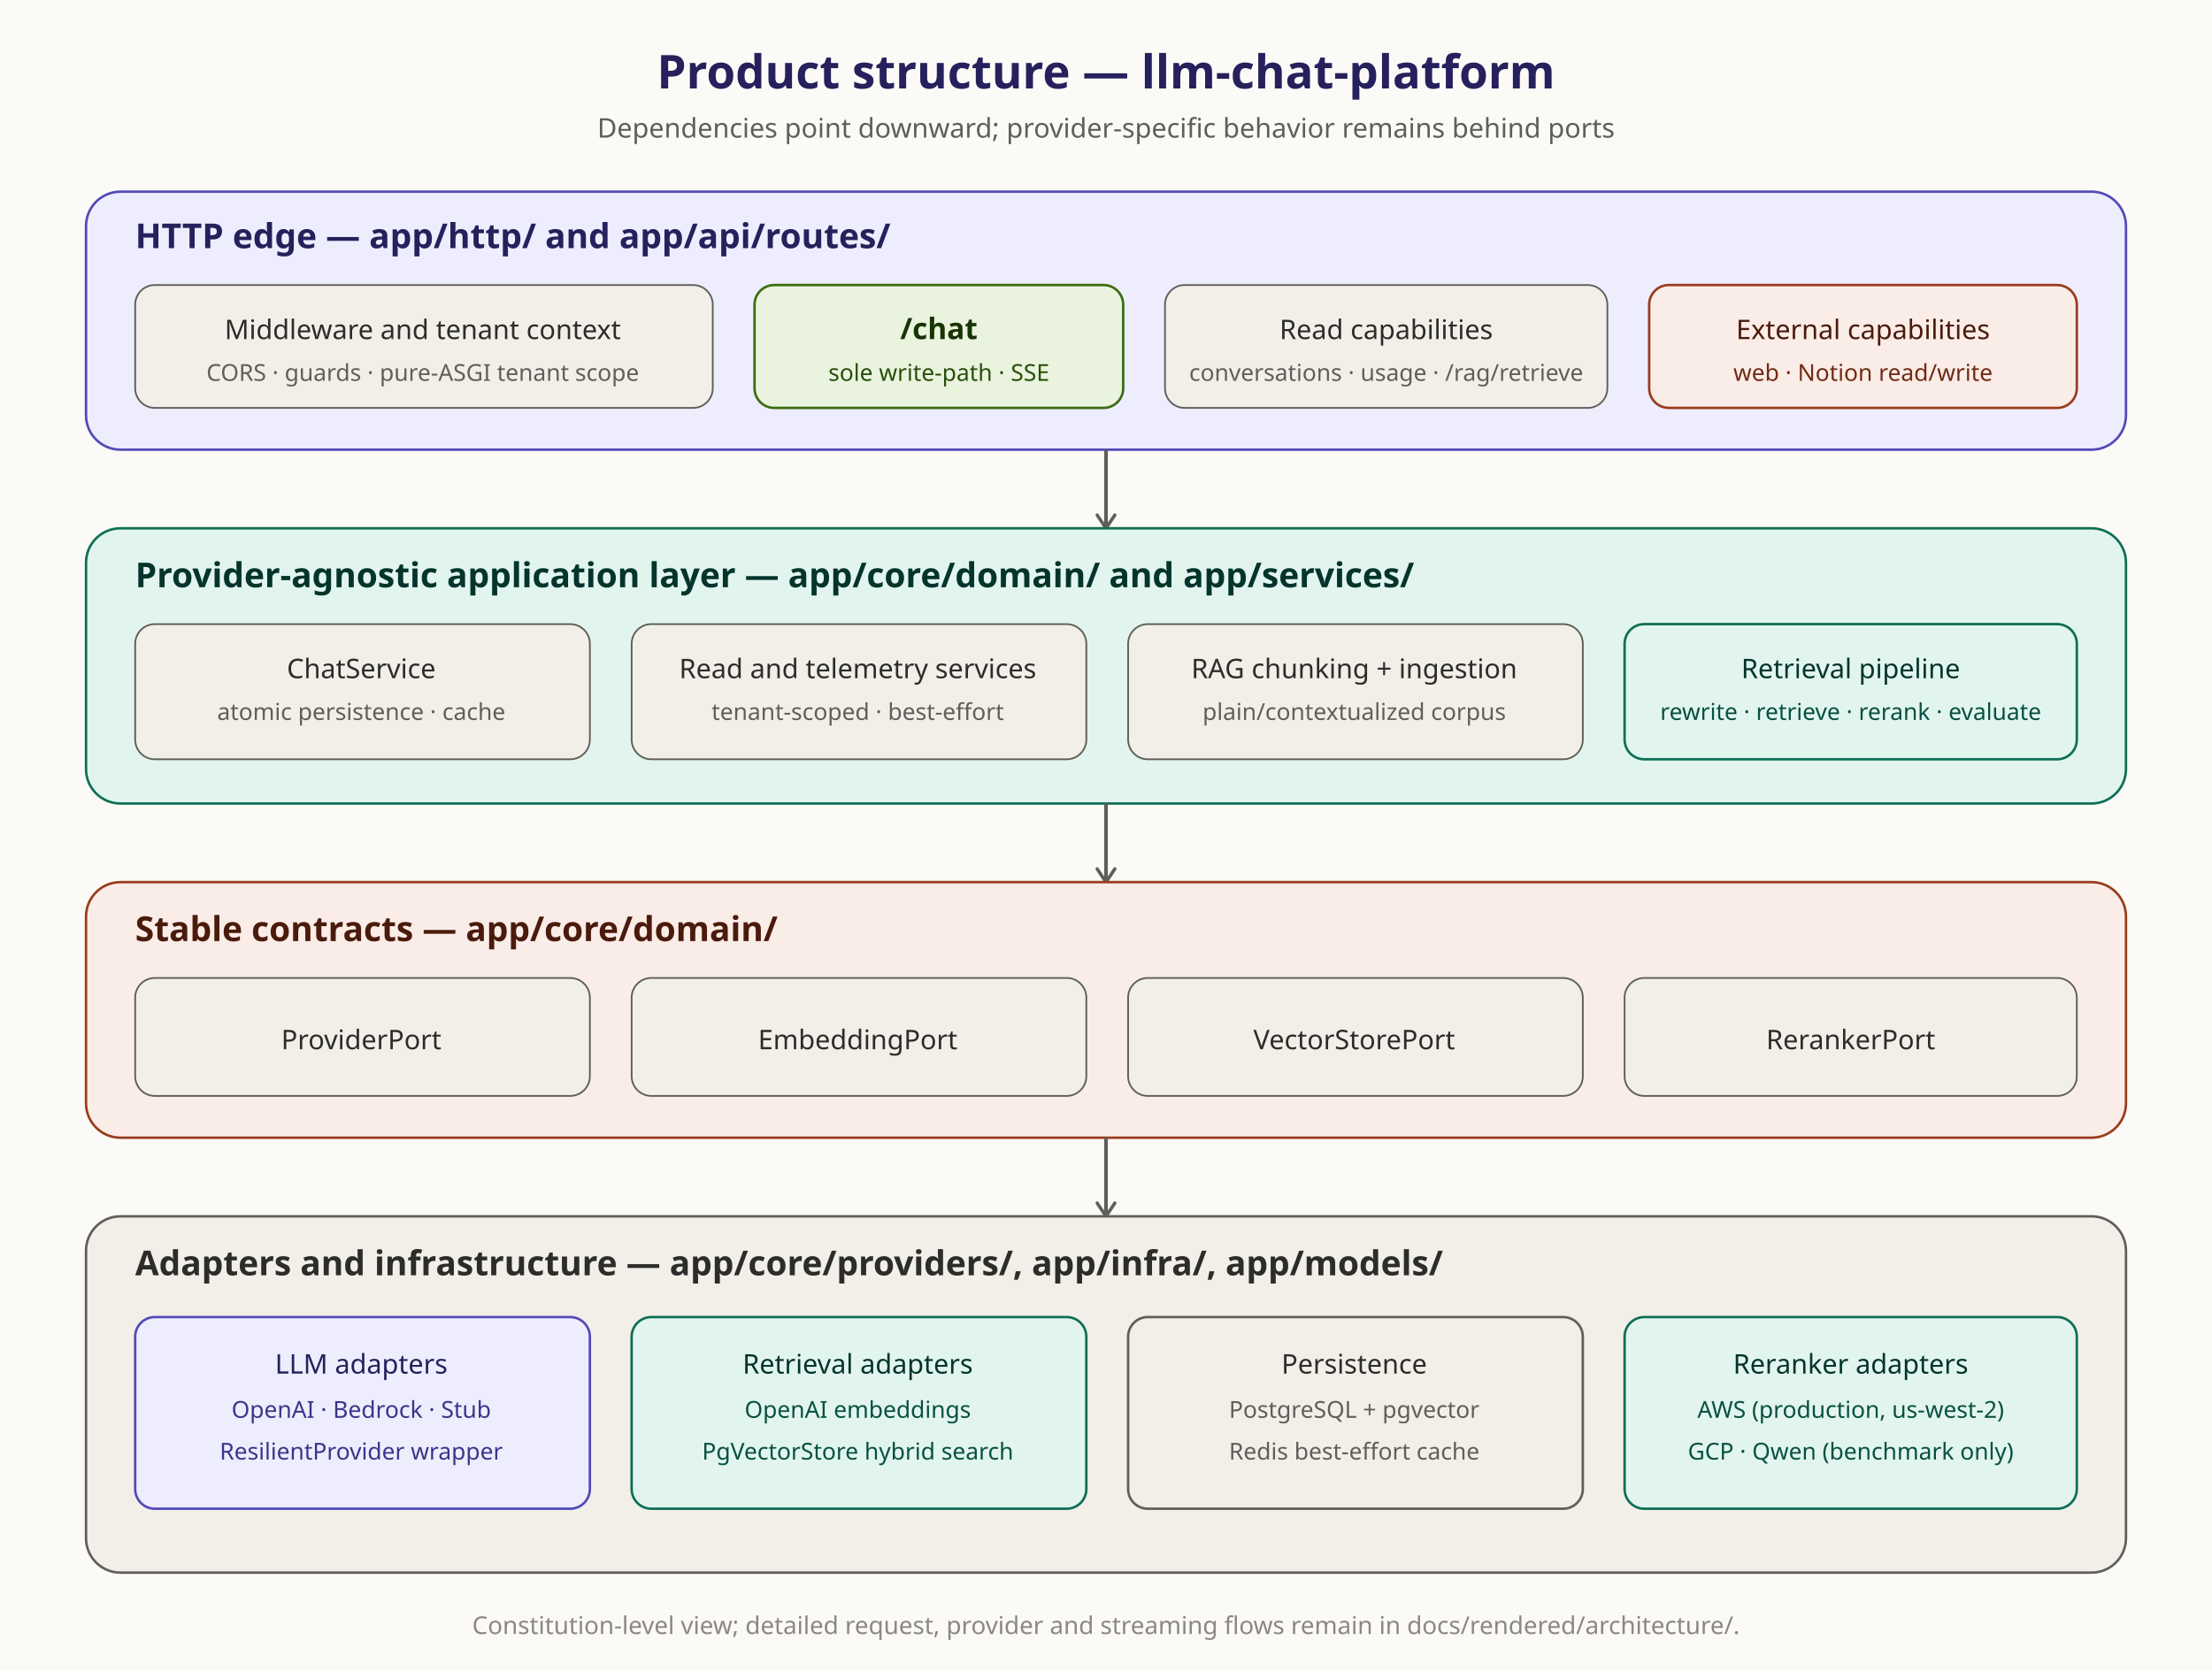
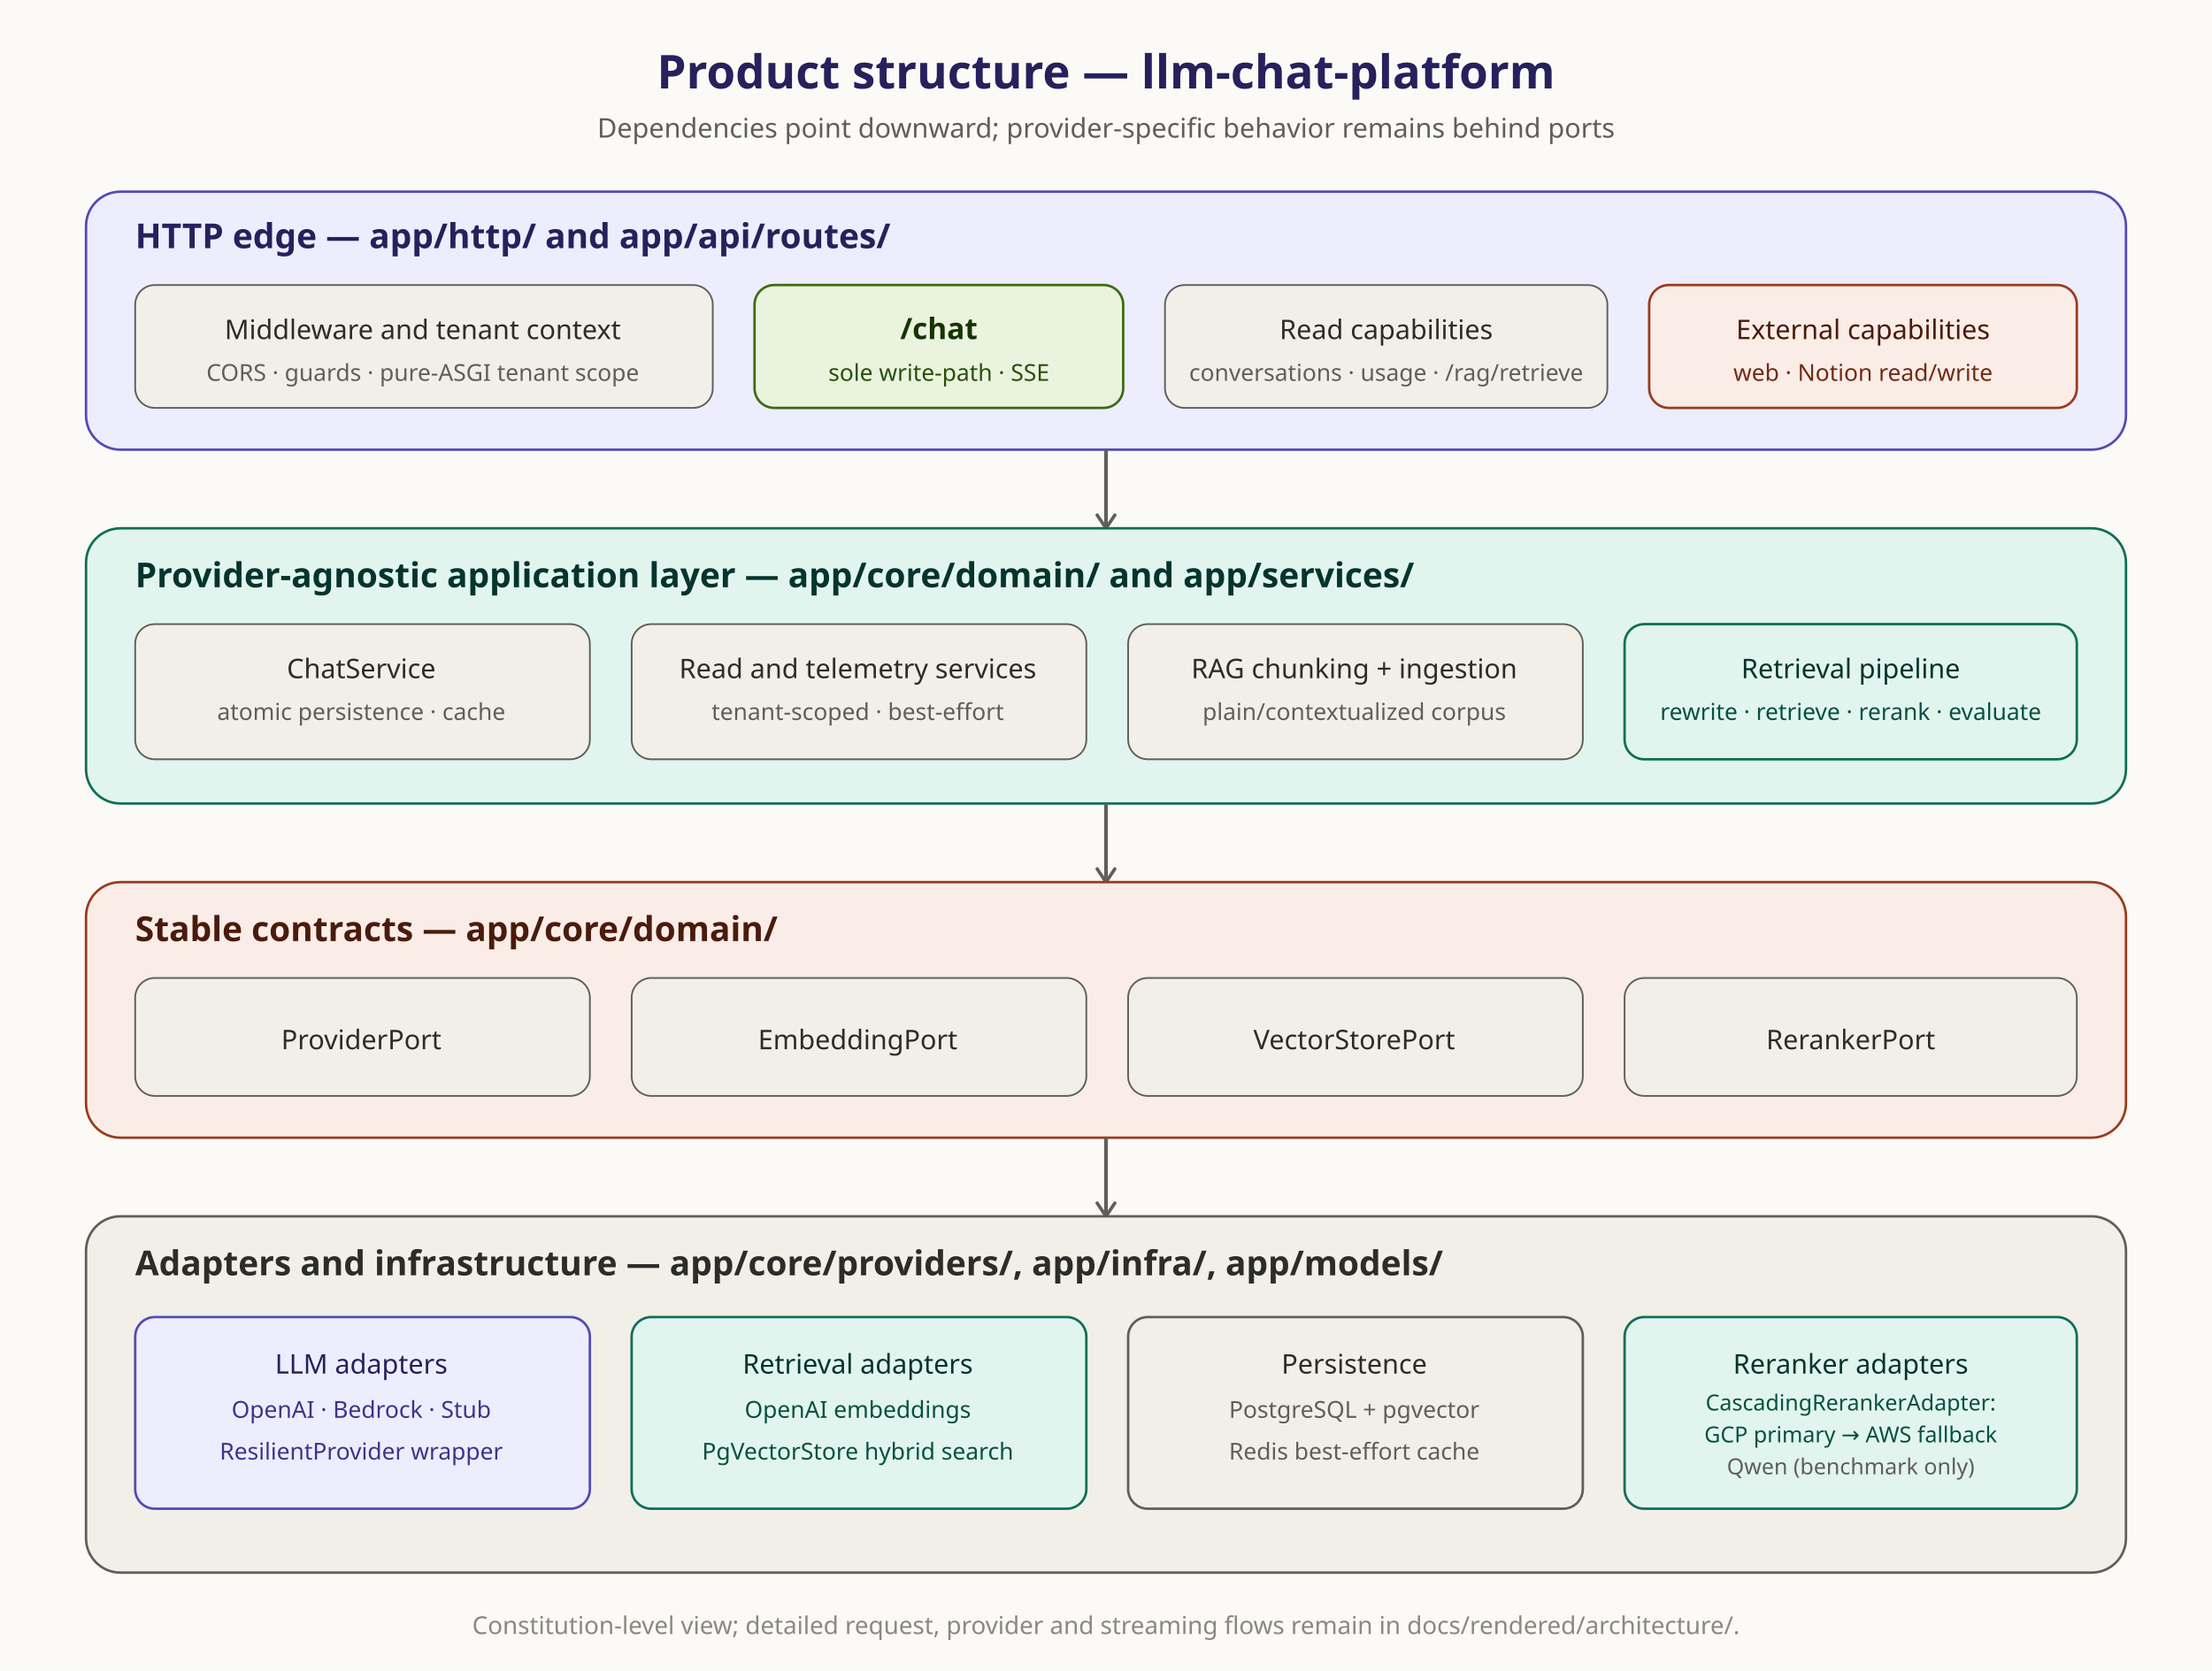
<svg xmlns="http://www.w3.org/2000/svg" width="900" height="680" viewBox="0 0 900 680" role="img">
  <defs>
    <marker id="arrow" viewBox="0 0 10 10" refX="8" refY="5" markerWidth="6" markerHeight="6" orient="auto">
      <path d="M2 1L8 5L2 9" fill="none" stroke="#5F5E5A" stroke-width="1.5" stroke-linecap="round" stroke-linejoin="round" />
    </marker>
  </defs>
  <rect width="900" height="680" fill="#FBFAF7" />
  <text x="450" y="36" text-anchor="middle" font-family="sans-serif" font-size="19" font-weight="600" fill="#26215C">Product structure — llm-chat-platform</text>
  <text x="450" y="56" text-anchor="middle" font-family="sans-serif" font-size="11" fill="#5F5E5A">Dependencies point downward; provider-specific behavior remains behind ports</text>
  <rect x="35" y="78" width="830" height="105" rx="14" fill="#EEEDFE" stroke="#534AB7" />
  <text x="55" y="101" font-family="sans-serif" font-size="14" font-weight="600" fill="#26215C">HTTP edge — app/http/ and app/api/routes/</text>
  <rect x="55" y="116" width="235" height="50" rx="8" fill="#F1EFE8" stroke="#5F5E5A" stroke-width="0.7" />
  <text x="172" y="138" text-anchor="middle" font-family="sans-serif" font-size="11" fill="#2C2C2A">Middleware and tenant context</text>
  <text x="172" y="155" text-anchor="middle" font-family="sans-serif" font-size="9.5" fill="#5F5E5A">CORS · guards · pure-ASGI tenant scope</text>
  <rect x="307" y="116" width="150" height="50" rx="8" fill="#EAF3DE" stroke="#3B6D11" />
  <text x="382" y="138" text-anchor="middle" font-family="sans-serif" font-size="12" font-weight="600" fill="#173404">/chat</text>
  <text x="382" y="155" text-anchor="middle" font-family="sans-serif" font-size="9.5" fill="#27500A">sole write-path · SSE</text>
  <rect x="474" y="116" width="180" height="50" rx="8" fill="#F1EFE8" stroke="#5F5E5A" stroke-width="0.7" />
  <text x="564" y="138" text-anchor="middle" font-family="sans-serif" font-size="11" fill="#2C2C2A">Read capabilities</text>
  <text x="564" y="155" text-anchor="middle" font-family="sans-serif" font-size="9.5" fill="#5F5E5A">conversations · usage · /rag/retrieve</text>
  <rect x="671" y="116" width="174" height="50" rx="8" fill="#FAECE7" stroke="#993C1D" />
  <text x="758" y="138" text-anchor="middle" font-family="sans-serif" font-size="11" fill="#4A1B0C">External capabilities</text>
  <text x="758" y="155" text-anchor="middle" font-family="sans-serif" font-size="9.5" fill="#712B13">web · Notion read/write</text>
  <line x1="450" y1="183" x2="450" y2="215" stroke="#5F5E5A" stroke-width="1.5" marker-end="url(#arrow)" />
  <rect x="35" y="215" width="830" height="112" rx="14" fill="#E1F5EE" stroke="#0F6E56" />
  <text x="55" y="239" font-family="sans-serif" font-size="14" font-weight="600" fill="#04342C">Provider-agnostic application layer — app/core/domain/ and app/services/</text>
  <rect x="55" y="254" width="185" height="55" rx="8" fill="#F1EFE8" stroke="#5F5E5A" stroke-width="0.7" />
  <text x="147" y="276" text-anchor="middle" font-family="sans-serif" font-size="11" fill="#2C2C2A">ChatService</text>
  <text x="147" y="293" text-anchor="middle" font-family="sans-serif" font-size="9.5" fill="#5F5E5A">atomic persistence · cache</text>
  <rect x="257" y="254" width="185" height="55" rx="8" fill="#F1EFE8" stroke="#5F5E5A" stroke-width="0.7" />
  <text x="349" y="276" text-anchor="middle" font-family="sans-serif" font-size="11" fill="#2C2C2A">Read and telemetry services</text>
  <text x="349" y="293" text-anchor="middle" font-family="sans-serif" font-size="9.5" fill="#5F5E5A">tenant-scoped · best-effort</text>
  <rect x="459" y="254" width="185" height="55" rx="8" fill="#F1EFE8" stroke="#5F5E5A" stroke-width="0.7" />
  <text x="551" y="276" text-anchor="middle" font-family="sans-serif" font-size="11" fill="#2C2C2A">RAG chunking + ingestion</text>
  <text x="551" y="293" text-anchor="middle" font-family="sans-serif" font-size="9.5" fill="#5F5E5A">plain/contextualized corpus</text>
  <rect x="661" y="254" width="184" height="55" rx="8" fill="#E1F5EE" stroke="#0F6E56" />
  <text x="753" y="276" text-anchor="middle" font-family="sans-serif" font-size="11" fill="#04342C">Retrieval pipeline</text>
  <text x="753" y="293" text-anchor="middle" font-family="sans-serif" font-size="9.5" fill="#085041">rewrite · retrieve · rerank · evaluate</text>
  <line x1="450" y1="327" x2="450" y2="359" stroke="#5F5E5A" stroke-width="1.5" marker-end="url(#arrow)" />
  <rect x="35" y="359" width="830" height="104" rx="14" fill="#FAECE7" stroke="#993C1D" />
  <text x="55" y="383" font-family="sans-serif" font-size="14" font-weight="600" fill="#4A1B0C">Stable contracts — app/core/domain/</text>
  <rect x="55" y="398" width="185" height="48" rx="8" fill="#F1EFE8" stroke="#5F5E5A" stroke-width="0.7" />
  <text x="147" y="427" text-anchor="middle" font-family="sans-serif" font-size="11" fill="#2C2C2A">ProviderPort</text>
  <rect x="257" y="398" width="185" height="48" rx="8" fill="#F1EFE8" stroke="#5F5E5A" stroke-width="0.7" />
  <text x="349" y="427" text-anchor="middle" font-family="sans-serif" font-size="11" fill="#2C2C2A">EmbeddingPort</text>
  <rect x="459" y="398" width="185" height="48" rx="8" fill="#F1EFE8" stroke="#5F5E5A" stroke-width="0.7" />
  <text x="551" y="427" text-anchor="middle" font-family="sans-serif" font-size="11" fill="#2C2C2A">VectorStorePort</text>
  <rect x="661" y="398" width="184" height="48" rx="8" fill="#F1EFE8" stroke="#5F5E5A" stroke-width="0.7" />
  <text x="753" y="427" text-anchor="middle" font-family="sans-serif" font-size="11" fill="#2C2C2A">RerankerPort</text>
  <line x1="450" y1="463" x2="450" y2="495" stroke="#5F5E5A" stroke-width="1.5" marker-end="url(#arrow)" />
  <rect x="35" y="495" width="830" height="145" rx="14" fill="#F1EFE8" stroke="#5F5E5A" />
  <text x="55" y="519" font-family="sans-serif" font-size="14" font-weight="600" fill="#2C2C2A">Adapters and infrastructure — app/core/providers/, app/infra/, app/models/</text>
  <rect x="55" y="536" width="185" height="78" rx="8" fill="#EEEDFE" stroke="#534AB7" />
  <text x="147" y="559" text-anchor="middle" font-family="sans-serif" font-size="11" fill="#26215C">LLM adapters</text>
  <text x="147" y="577" text-anchor="middle" font-family="sans-serif" font-size="9.5" fill="#3C3489">OpenAI · Bedrock · Stub</text>
  <text x="147" y="594" text-anchor="middle" font-family="sans-serif" font-size="9.5" fill="#3C3489">ResilientProvider wrapper</text>
  <rect x="257" y="536" width="185" height="78" rx="8" fill="#E1F5EE" stroke="#0F6E56" />
  <text x="349" y="559" text-anchor="middle" font-family="sans-serif" font-size="11" fill="#04342C">Retrieval adapters</text>
  <text x="349" y="577" text-anchor="middle" font-family="sans-serif" font-size="9.5" fill="#085041">OpenAI embeddings</text>
  <text x="349" y="594" text-anchor="middle" font-family="sans-serif" font-size="9.5" fill="#085041">PgVectorStore hybrid search</text>
  <rect x="459" y="536" width="185" height="78" rx="8" fill="#F1EFE8" stroke="#5F5E5A" />
  <text x="551" y="559" text-anchor="middle" font-family="sans-serif" font-size="11" fill="#2C2C2A">Persistence</text>
  <text x="551" y="577" text-anchor="middle" font-family="sans-serif" font-size="9.5" fill="#5F5E5A">PostgreSQL + pgvector</text>
  <text x="551" y="594" text-anchor="middle" font-family="sans-serif" font-size="9.5" fill="#5F5E5A">Redis best-effort cache</text>
  <rect x="661" y="536" width="184" height="78" rx="8" fill="#E1F5EE" stroke="#0F6E56" />
  <text x="753" y="559" text-anchor="middle" font-family="sans-serif" font-size="11" fill="#04342C">Reranker adapters</text>
-   <text x="753" y="577" text-anchor="middle" font-family="sans-serif" font-size="9.5" fill="#085041">AWS (production, us-west-2)</text>
-   <text x="753" y="594" text-anchor="middle" font-family="sans-serif" font-size="9.5" fill="#085041">GCP · Qwen (benchmark only)</text>
+   <text x="753" y="574" text-anchor="middle" font-family="sans-serif" font-size="9" fill="#085041">CascadingRerankerAdapter:</text>
+   <text x="753" y="587" text-anchor="middle" font-family="sans-serif" font-size="9" fill="#085041">GCP primary → AWS fallback</text>
+   <text x="753" y="600" text-anchor="middle" font-family="sans-serif" font-size="9" fill="#5F5E5A">Qwen (benchmark only)</text>
  <text x="450" y="665" text-anchor="middle" font-family="sans-serif" font-size="10" fill="#8A8880">Constitution-level view; detailed request, provider and streaming flows remain in docs/rendered/architecture/.</text>
</svg>
